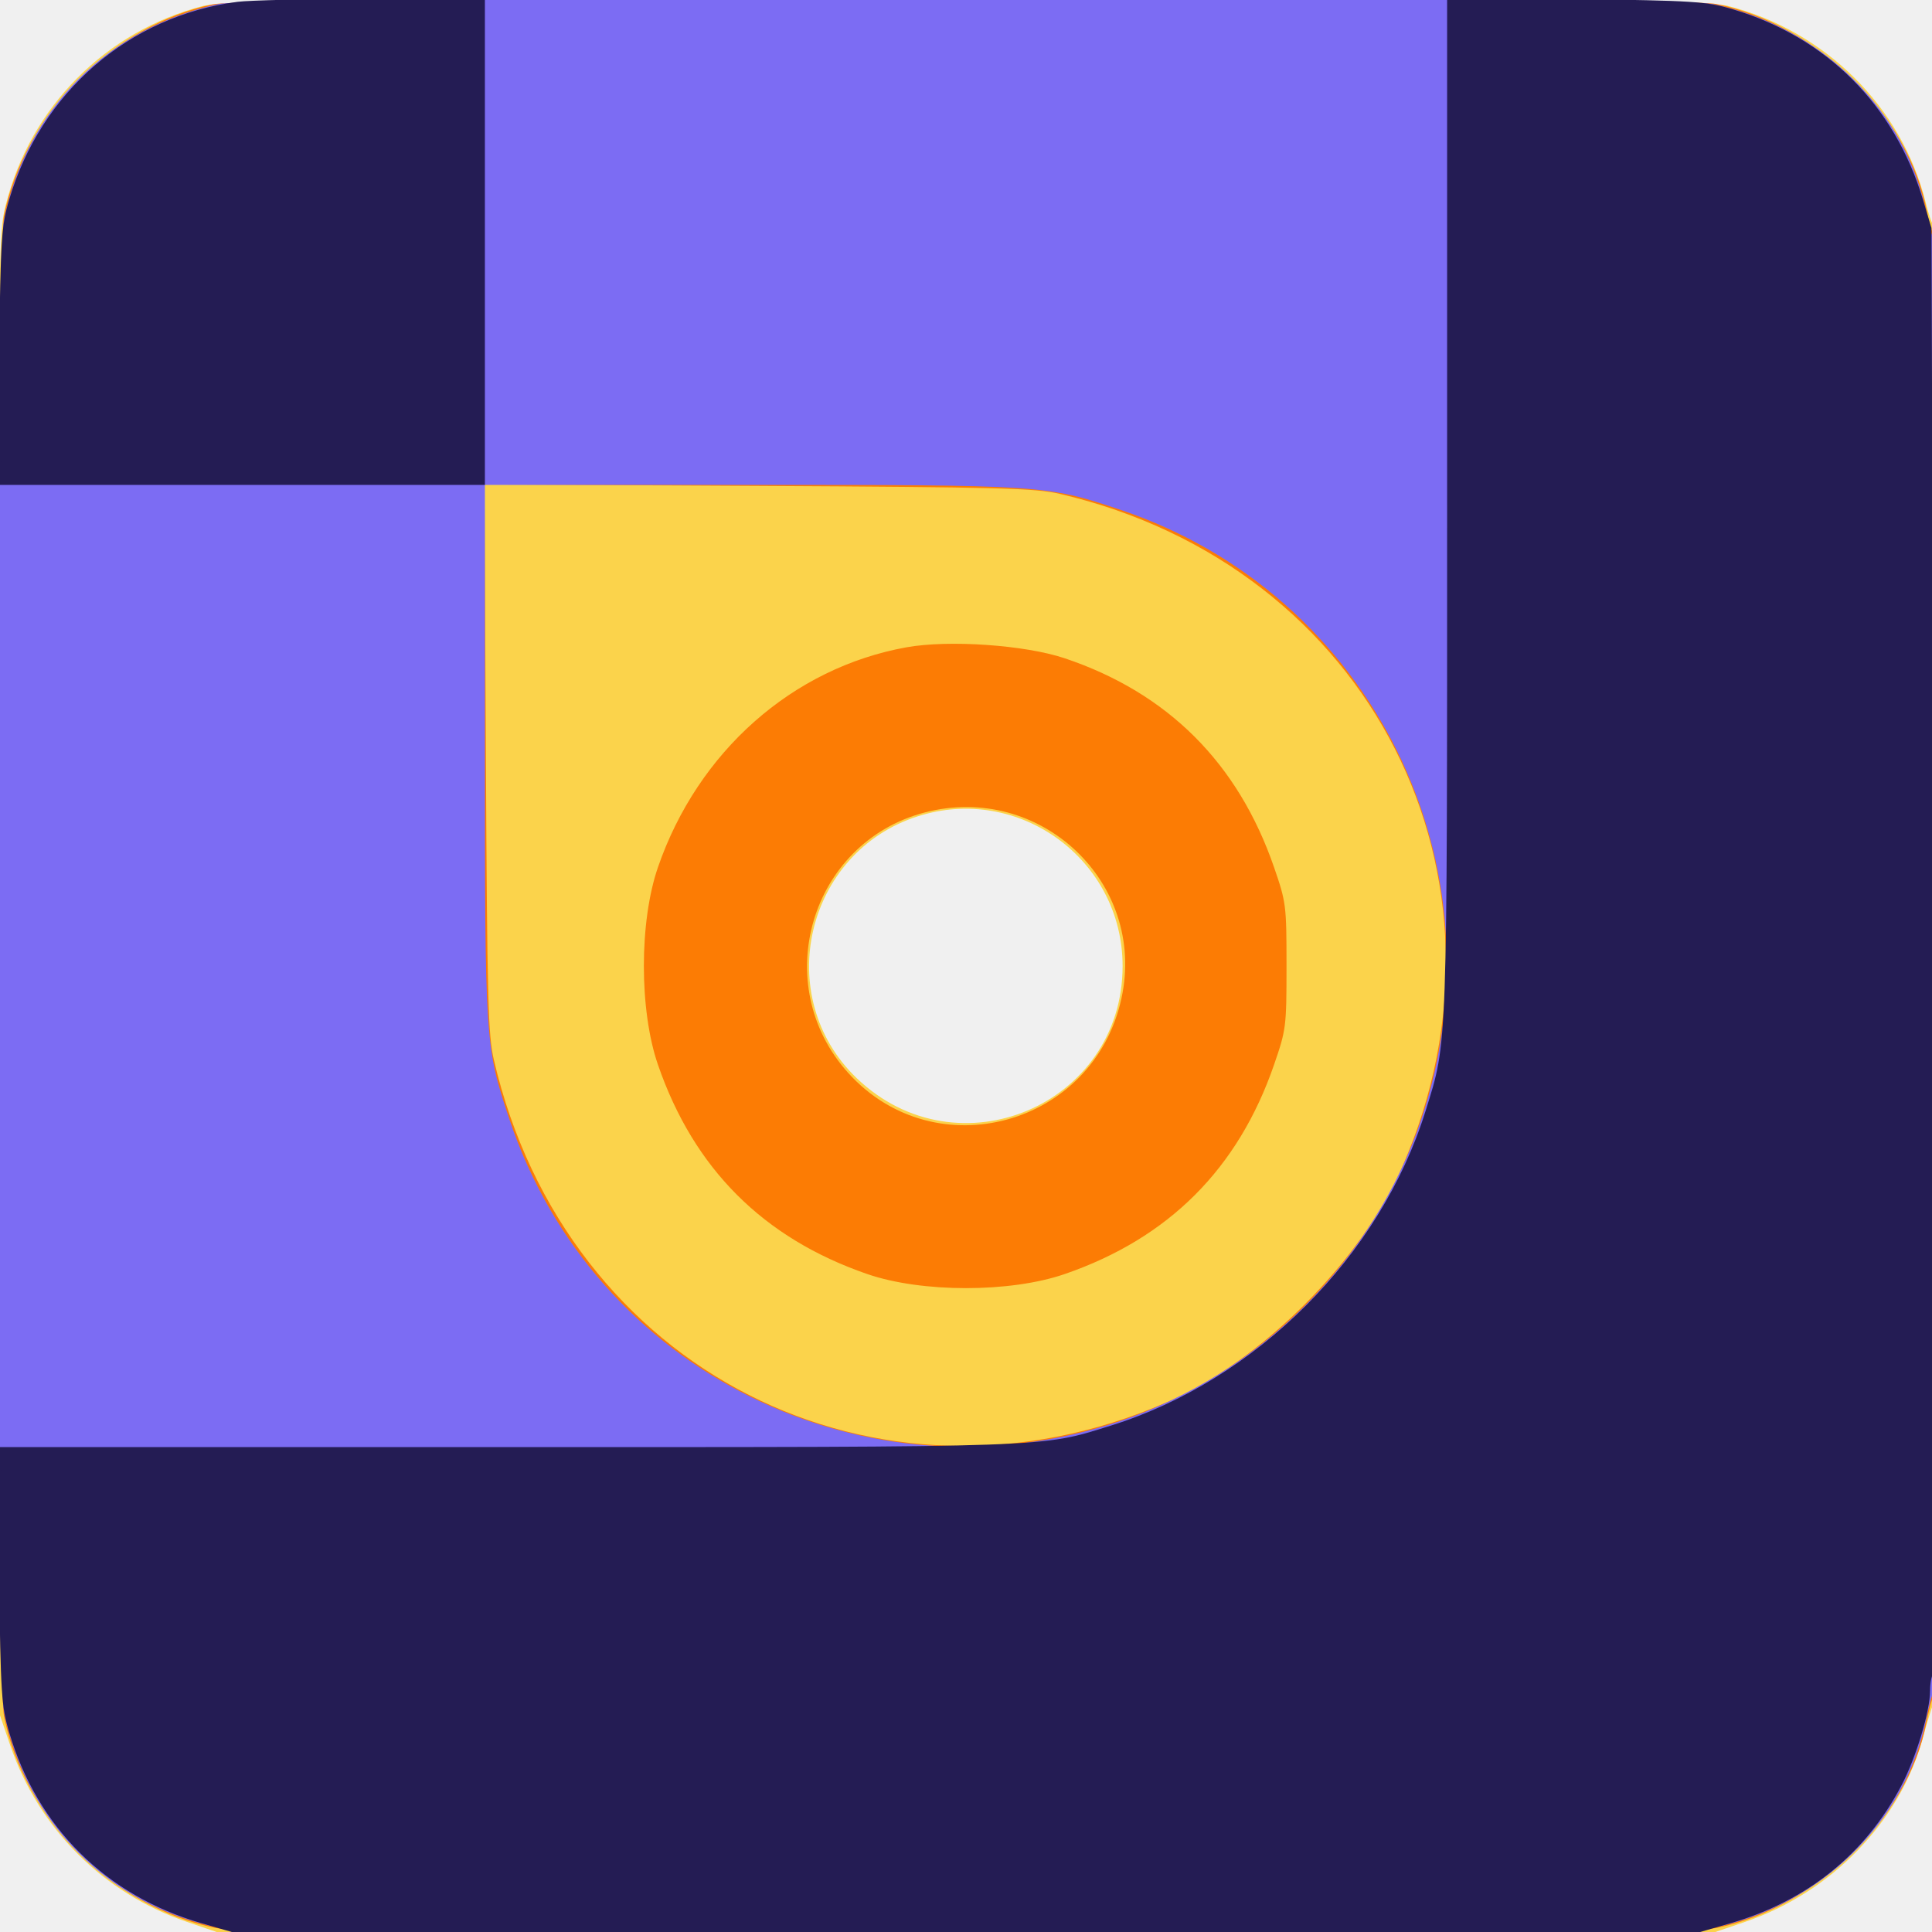
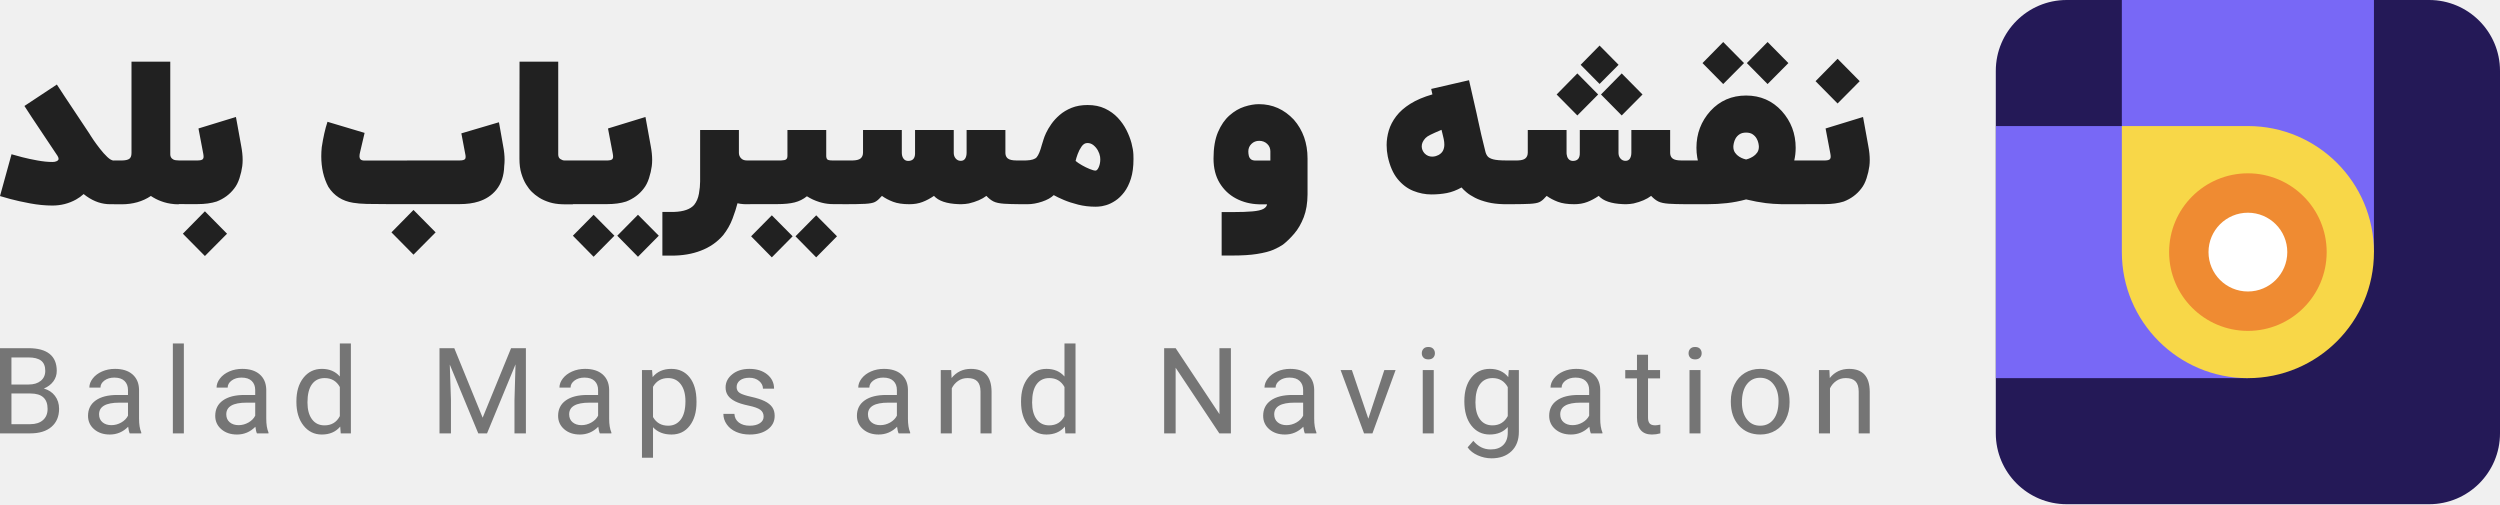
- <svg xmlns="http://www.w3.org/2000/svg" viewBox="0 0 512 512">
-   <path fill="#fbd34b" stroke="#fbd34b" d="M54 2.045C28.293 8.678 8.483 28.664 1.989 54.517 0 62.436-.021 64.956.238 258.517L.5 454.5l2.653 7.778c7.514 22.034 24.535 39.055 46.569 46.569L57.5 511.5h397l7.778-2.653c22.796-7.774 40.816-26.398 46.781-48.347 1.196-4.4 2.572-8.781 3.058-9.736 1.025-2.015 1.232-391.447.208-390.422-.371.371-1.492-2.592-2.49-6.584-6.305-25.209-26.513-45.227-52.245-51.752C445.414-1.082 65.976-1.045 54 2.045M.49 256c0 107.525.117 151.512.26 97.75.143-53.763.143-141.738 0-195.5C.607 104.487.49 148.475.49 256M243 215.875c-30.087 9.668-39.073 48.39-16.296 70.222C253.743 312.015 298 293.332 298 256c0-28.579-27.805-48.864-55-40.125" fill-rule="evenodd" />
-   <path fill="#fc7c04" stroke="#fc7c04" d="M56.5 1.636C30.088 7.193 6.946 30.601 1.56 57.208c-2.369 11.703-2.369 385.881 0 397.584 5.458 26.963 28.685 50.19 55.648 55.648 11.703 2.369 385.881 2.369 397.584 0 26.21-5.306 50.348-28.887 55.215-53.94.641-3.3 1.577-6.781 2.079-7.736 1.126-2.14 1.253-387.092.128-386.396-.432.267-1.35-2.519-2.039-6.191-4.781-25.48-28.888-49.254-55.383-54.617C443.475-.731 67.408-.659 56.5 1.636M.49 256c0 106.425.117 149.963.26 96.75.143-53.212.143-140.287 0-193.5C.607 106.038.49 149.575.49 256m127.779-55.309c.346 64.814.58 73.633 2.132 80.309 19.197 82.586 101.975 124.681 179.055 91.056 25.143-10.968 51.632-37.457 62.6-62.6 33.625-77.08-8.47-159.858-91.056-179.055-6.676-1.552-15.495-1.786-80.309-2.132l-72.81-.388.388 72.81m112.066-28.661c-30.04 5.401-54.986 27.48-65.499 57.97-4.94 14.327-4.94 37.673 0 52 9.452 27.413 27.751 45.712 55.164 55.164 14.327 4.94 37.673 4.94 52 0 27.413-9.452 45.712-27.751 55.164-55.164 3.184-9.236 3.275-9.958 3.275-26s-.091-16.764-3.275-26c-9.469-27.46-27.996-45.958-55.164-55.076-10.432-3.502-30.523-4.897-41.665-2.894m4.614 42.796c-30.721 8.021-41.924 46.175-20.514 69.866 23.32 25.804 65.836 14.155 73.264-20.074 6.716-30.952-21.802-57.872-52.75-49.792" fill-rule="evenodd" />
-   <path fill="#7c6cf3" stroke="#7c6cf3" d="M58 1.56C28.853 7.841 7.514 29.266 1.58 58.208c-2.404 11.726-2.404 383.858 0 395.584 5.959 29.064 27.501 50.6 56.635 56.617 11.685 2.414 383.808 2.424 395.577.011 28.339-5.81 50.753-27.721 56.183-54.92.658-3.3 1.609-6.781 2.111-7.736 1.126-2.139 1.253-385.092.128-384.396-.432.267-1.339-2.434-2.016-6.002-5.243-27.635-27.77-49.915-56.406-55.786C442.828-.668 68.426-.687 58 1.56M.49 256c0 105.875.117 149.188.26 96.25.143-52.937.143-139.562 0-192.5C.607 106.813.49 150.125.49 256M128 198.369c0 78.065.068 79.087 6.559 98.504 22.451 67.158 94.698 102.876 162.285 80.233 37.306-12.499 67.763-42.956 80.262-80.262 22.643-67.587-13.075-139.834-80.233-162.285-19.417-6.491-20.439-6.559-98.504-6.559H128v70.369" fill-rule="evenodd" />
-   <path fill="#241c54" stroke="#241c54" d="M63 .98C34.403 4.711 11.295 24.725 2.921 53.016.876 59.926.672 63.089.254 94.25L-.198 128H128V0L98.25.131C81.887.203 66.025.585 63 .98m321 132.745c0 146.001.142 142.004-5.709 160.775-12.067 38.714-45.077 71.724-83.791 83.791-18.771 5.851-14.774 5.709-160.775 5.709H-.198l.452 33.75c.418 31.161.622 34.324 2.667 41.234 7.394 24.978 25.502 42.939 50.624 50.213L61.5 511.5h389l7.955-2.303c20.131-5.829 35.508-18.208 44.98-36.213 3.845-7.308 7.565-19.609 7.565-25.014 0-1.963.381-3.997.848-4.52.466-.522.546-86.9.177-191.95l-.67-191-2.246-7.484c-7.459-24.857-25.385-42.771-50.125-50.095C452.074.876 448.911.672 417.75.254L384-.198v133.923M.444 414c0 16.775.137 23.637.304 15.25.167-8.387.167-22.113 0-30.5S.444 397.225.444 414" fill-rule="evenodd" />
+ <svg xmlns="http://www.w3.org/2000/svg" xmlns:xlink="http://www.w3.org/1999/xlink" width="238" height="48" viewBox="0 0 238 48">
+   <defs>
+     <path id="prefix__a" d="M6.75 0h34.5C44.978 0 48 3.022 48 6.75v34.5c0 3.728-3.022 6.75-6.75 6.75H6.75C3.022 48 0 44.978 0 41.25V6.75C0 3.022 3.022 0 6.75 0z" />
+     <path id="prefix__c" d="M16.21 1.869V10.7l.007.09c.01.06.028.12.057.18.042.087.12.16.234.218.114.058.285.086.513.086h1.792l.125-.003c.154-.01.263-.037.325-.083.078-.058.118-.148.118-.269 0-.091-.012-.198-.037-.32l-.45-2.369 3.567-1.094c.01.059.06.334.153.834.102.556.219 1.202.35 1.937.09.474.136.912.136 1.313 0 .206-.012.404-.036.592-.048.37-.137.755-.266 1.153s-.298.728-.509.99c-.42.552-.975.962-1.666 1.23-.51.164-1.113.246-1.81.246l-1.793-.001.001.02-.302-.01c-.04-.001-.08-.004-.12-.007l-.028-.002c-.444-.038-.86-.132-1.252-.283-.342-.127-.66-.291-.955-.492-.786.529-1.717.793-2.792.793h-.711v-.009h-.423l-.234-.01c-.775-.057-1.522-.376-2.243-.956-.216.2-.456.374-.72.52-.69.382-1.441.574-2.252.574-.678 0-1.385-.069-2.12-.205-.736-.137-1.368-.277-1.896-.42-.529-.142-.853-.235-.973-.278l1.099-3.983.123.038c.221.067.52.148.894.245.45.115.937.22 1.46.314.522.094.993.141 1.413.141.156 0 .282-.021.378-.064.097-.042.16-.09.19-.145.012-.025.018-.052.018-.082 0-.055-.014-.113-.04-.174-.028-.06-.05-.106-.068-.136l-.01-.01C4.306 9.09 3.494 7.875 3.022 7.16c-.47-.714-.704-1.071-.697-1.071l3.088-2.042c.037.063.267.414.694 1.062.462.702 1.264 1.907 2.404 3.614.043.061.082.125.118.192.03.054.127.202.292.442.165.24.363.509.595.806.23.298.465.56.702.784.237.225.443.338.617.338l.027-.001v-.009h.711l.155-.003c.247-.014.434-.06.561-.138.154-.094.23-.287.23-.579V1.87h3.692zm158.728 3.983l2.107-2.124-2.107-2.133-2.098 2.133 2.098 2.124zm-10.888-1.85l1.981-1.997L164.05 0l-1.972 2.005 1.972 1.997zm4.224 0l1.981-1.997L168.274 0 166.3 2.005l1.973 1.997zm-2.045 7.182c-.042-.006-.126-.03-.252-.073-.126-.042-.262-.109-.41-.2-.147-.091-.276-.214-.387-.37-.11-.154-.166-.347-.166-.578 0-.073.015-.184.045-.333.03-.149.087-.3.17-.451.085-.152.208-.283.37-.392.162-.11.372-.164.63-.164.259 0 .467.055.626.164.16.11.282.24.37.392.087.152.145.302.175.451.03.149.045.26.045.333 0 .225-.055.415-.166.57-.111.155-.242.278-.392.369-.15.09-.287.16-.41.205-.123.045-.206.071-.248.077zm-13.95-7.192l1.81-1.823-1.81-1.832-1.8 1.832 1.8 1.823zm-2.116 3l1.981-1.997-1.981-2.005-1.972 2.005 1.972 1.996zm4.224 0l1.981-1.997-1.981-2.005-1.973 2.005 1.973 1.996zm-18.048 3.919c-.126 0-.252-.024-.378-.073-.126-.049-.243-.13-.351-.246-.175-.2-.262-.423-.262-.666 0-.267.12-.528.36-.783.09-.098.245-.201.464-.31.22-.11.572-.268 1.059-.474.024.103.05.21.08.319.049.182.092.367.131.556.04.188.059.367.059.537 0 .201-.04.386-.122.556-.08.17-.223.313-.428.429-.066.036-.153.071-.26.105-.109.033-.226.05-.352.05zm-19.056 9.416c.966 0 1.753-.049 2.36-.146.696-.11 1.232-.248 1.607-.415.375-.167.67-.326.887-.478.366-.286.728-.638 1.085-1.058.357-.419.655-.934.892-1.545.237-.61.358-1.338.364-2.183v-3.409c0-1.47-.435-2.704-1.305-3.7-.925-.985-2.033-1.477-3.324-1.477-.426 0-.888.08-1.386.241-.499.161-.97.438-1.414.83-.445.392-.81.92-1.095 1.586-.285.665-.427 1.505-.427 2.52 0 .912.195 1.688.585 2.33.39.64.911 1.132 1.563 1.476.65.343 1.376.527 2.174.551h.775c-.024.176-.141.322-.351.438-.21.115-.559.194-1.045.237-.486.042-1.099.064-1.837.064h-1.09v4.138h.982zm3.656-9.042h-1.396c-.204 0-.355-.041-.455-.123-.099-.083-.165-.19-.198-.324s-.05-.277-.05-.428c0-.28.1-.517.298-.711.198-.195.444-.292.738-.292.3 0 .553.096.757.287.204.191.306.43.306.716v.875zm-16.652.957c-.114 0-.295-.05-.544-.15-.25-.101-.499-.223-.748-.365-.25-.143-.449-.278-.599-.406.036-.17.102-.387.198-.652.096-.264.22-.506.374-.724.153-.22.338-.329.554-.329.216 0 .41.07.58.21.172.14.311.309.42.506.108.198.177.394.207.588.012.085.018.17.018.255 0 .243-.04.467-.117.67-.078.204-.166.33-.262.378-.018.013-.045.019-.08.019zM73.478 20.5l1.982-2.005-1.982-1.997-1.972 1.997 1.972 2.005zm4.224 0l1.981-2.005-1.98-1.997-1.973 1.997 1.972 2.005zm19.48-5.059c-.695-.006-1.224-.02-1.59-.045-.441-.03-.776-.102-1.004-.215-.228-.112-.456-.29-.684-.533-.415.316-.97.556-1.666.72-.223.043-.46.067-.712.073h-.036l-.263-.006c-1.112-.045-1.883-.307-2.313-.787-.366.25-.732.444-1.098.583-.367.14-.778.21-1.234.21-.636 0-1.157-.077-1.563-.232-.405-.155-.758-.342-1.058-.56l-.153.154c-.168.194-.342.337-.522.428-.18.092-.49.15-.928.174-.438.024-1.159.036-2.161.036l-.001-.01-.873.001-.272-.008c-.36-.021-.71-.086-1.052-.193-.426-.133-.82-.316-1.18-.546-.348.28-.736.474-1.166.583-.429.11-.983.164-1.661.164l-2.567-.001v.01h-.414l-.206-.006c-.203-.011-.402-.04-.596-.085-.102.413-.26.902-.472 1.467-.214.566-.512 1.091-.897 1.577-.57.663-1.284 1.155-2.143 1.477-.81.31-1.726.465-2.747.465h-.891v-4.157h.891l.23-.004c.898-.031 1.53-.252 1.896-.661.234-.292.388-.65.463-1.076.076-.425.113-.814.113-1.166V8.377h3.692v2.178l.008.11c.02.145.083.275.186.392.13.146.317.218.563.218h3.152l.139-.002c.216-.01.362-.04.437-.093.09-.064.135-.178.135-.342V8.377h3.693v2.46l.006.107c.012.099.043.174.093.227.066.07.231.104.495.104h1.855l.16-.003c.306-.016.526-.079.66-.188.156-.128.234-.316.234-.565V8.377h3.692v2.16l.007.13c.016.168.065.31.147.426.102.146.249.222.44.228.428 0 .65-.223.667-.668V8.377h3.684v2.16l.007.13c.02.168.08.31.182.426.126.146.285.219.477.219s.333-.073.423-.219c.09-.146.135-.331.135-.556v-2.16h3.693v2.16l.006.12c.023.19.1.335.232.436.16.122.431.182.816.182h.774l.19-.003c.487-.02.808-.123.963-.306.174-.207.339-.605.495-1.195.048-.145.1-.31.153-.492.042-.152.123-.358.243-.62.12-.26.287-.543.5-.847.213-.304.477-.593.793-.866.315-.274.693-.5 1.134-.68.442-.179.95-.268 1.527-.268.63 0 1.183.112 1.657.337.474.225.88.517 1.216.875.336.359.61.75.824 1.171.213.423.374.837.482 1.245.108.407.168.768.18 1.084.006.146.009.289.009.429 0 .735-.083 1.36-.248 1.877-.165.517-.378.945-.64 1.286-.26.34-.541.609-.841.806-.3.198-.593.34-.878.424-.286.085-.533.13-.743.137-.078.006-.163.01-.253.01-.588 0-1.142-.066-1.661-.197-.52-.13-.979-.28-1.378-.451-.4-.17-.716-.322-.95-.456-.252.25-.622.456-1.108.62-.486.164-.952.246-1.396.246h-.63zm-40.67 5.004l1.98-2.005-1.98-1.996-1.973 1.996 1.973 2.005zm4.223 0l1.982-2.005-1.982-1.996-1.972 1.996 1.972 2.005zm-2.936-9.17l.125-.003c.155-.01.263-.037.326-.083.078-.058.117-.148.117-.269 0-.091-.012-.198-.036-.32l-.45-2.369 3.566-1.094c.01.059.06.334.153.834.102.556.219 1.202.351 1.937.09.474.135.912.135 1.313 0 .206-.012.404-.036.592-.048.37-.136.755-.266 1.153-.129.398-.298.728-.508.99-.42.552-.976.962-1.666 1.23-.51.164-1.114.246-1.81.246l-3.261-.001v.02h-.801l-.26-.006c-.421-.017-.799-.076-1.132-.177-.399-.122-.74-.274-1.022-.456-.282-.182-.513-.364-.693-.547-.186-.182-.368-.416-.545-.702-.177-.285-.327-.63-.45-1.034-.124-.404-.185-.874-.185-1.409V8.65l.001-1.728.003-1.74c.002-.698.004-1.304.004-1.817l.001-1.496h3.683v8.823l.006.101c.02.16.086.277.201.35.139.088.262.132.37.132h4.08zM43.75 15.432c.697 0 1.3-.082 1.81-.246.697-.219 1.258-.59 1.685-1.112.48-.59.732-1.343.756-2.26.024-.195.036-.396.036-.602 0-.401-.045-.836-.135-1.304-.126-.735-.24-1.382-.342-1.941l-.063-.328-3.576 1.057.36 1.905c.03.128.046.234.046.319 0 .079-.012.143-.036.191-.054.11-.235.164-.54.164h-1.766l-7.268.01c-.192 0-.322-.037-.391-.11-.07-.073-.104-.164-.104-.273v-.028c0-.121.021-.258.063-.41.108-.48.207-.902.297-1.267.072-.316.114-.495.126-.538V8.65L31.17 7.593v.018c-.006.012-.009.024-.009.037-.21.632-.387 1.422-.531 2.37-.03.291-.045.574-.045.847 0 1.106.225 2.082.675 2.926.54.845 1.327 1.35 2.36 1.513.36.061.795.098 1.306.11.51.012 1.176.018 1.999.018h6.826zm-4.386 4.813l2.108-2.124-2.108-2.133-2.098 2.133 2.098 2.124zm-19.857-4.13l2.107 2.134-2.107 2.123-2.099-2.123 2.099-2.133zm124.883-4.84l.16-.003c.306-.016.526-.079.66-.188.156-.128.234-.316.234-.565V8.377h3.692v2.16l.006.13c.017.168.066.31.147.426.103.146.25.222.442.228.462 0 .684-.261.666-.784v-2.16h3.684v2.16l.007.13c.02.168.08.31.182.426.126.146.285.219.477.219s.333-.073.423-.219c.09-.146.135-.331.135-.556v-2.16h3.693v2.16l.006.12c.022.19.1.335.232.436.16.122.431.182.815.182h1.585l-.059-.29c-.05-.294-.076-.598-.076-.913 0-1.349.442-2.516 1.324-3.5.9-.984 2.036-1.477 3.404-1.477 1.363 0 2.495.493 3.396 1.477.882.984 1.323 2.151 1.323 3.5 0 .42-.045.82-.135 1.203h2.9l.125-.003c.155-.01.263-.037.326-.083.078-.058.117-.148.117-.269 0-.091-.012-.198-.036-.32l-.45-2.369 3.566-1.094c.01.059.06.334.153.834.102.556.219 1.202.35 1.937.091.474.136.912.136 1.313 0 .206-.012.404-.036.592-.048.37-.137.755-.266 1.153s-.298.728-.509.99c-.42.552-.975.962-1.666 1.23-.51.164-1.113.246-1.81.246l-1.801-.001v.01h-1.945l-.397-.004c-.52-.011-1.007-.045-1.458-.1-.565-.07-1.192-.188-1.883-.352-.6.164-1.205.281-1.814.351-.61.07-1.254.105-1.932.105h-1.972c-.717-.005-1.262-.02-1.635-.045-.441-.03-.776-.102-1.004-.215-.228-.112-.456-.29-.684-.533-.415.316-.97.556-1.667.72-.222.043-.459.067-.711.073h-.036l-.263-.006c-1.112-.045-1.883-.307-2.313-.787-.366.25-.732.444-1.098.583-.367.14-.778.21-1.234.21-.637 0-1.157-.077-1.563-.232-.405-.155-.758-.342-1.058-.56l-.153.154c-.168.194-.342.337-.522.428-.18.092-.49.15-.928.174-.37.02-.94.032-1.71.035l-.001.001h-.531l-.329-.005c-.535-.016-1.006-.074-1.414-.173-.49-.118-.902-.264-1.238-.437-.336-.173-.608-.348-.815-.524-.207-.177-.362-.328-.464-.456-.474.267-.943.445-1.405.533-.462.088-.952.132-1.468.132-.582 0-1.157-.114-1.725-.341-.567-.228-1.065-.607-1.495-1.135-.429-.529-.74-1.243-.932-2.142-.072-.353-.108-.714-.108-1.085 0-.456.07-.918.207-1.386.139-.468.373-.919.703-1.353.33-.435.777-.83 1.342-1.185.564-.356 1.267-.655 2.107-.898l-.117-.52 3.602-.83.09.39c.265 1.146.478 2.083.64 2.81l.117.547c.114.541.222 1.029.324 1.463.102.435.225.94.37 1.518.041.2.113.368.215.501.103.134.287.236.554.306.268.07.68.104 1.239.104h.99z" />
+   </defs>
+   <g fill="none" fill-rule="evenodd">
+     <g transform="translate(190)">
+       <mask id="prefix__b" fill="#fff">
+         <use xlink:href="#prefix__a" />
+       </mask>
+       <use fill="#241957" xlink:href="#prefix__a" />
+       <path fill="#7868F6" d="M36 0L36 24 24.004 24 24.004 36 0 36 0 12 11.999 12 12 0z" mask="url(#prefix__b)" />
+       <path fill="#F8D748" d="M24 36c6.627 0 12-5.373 12-12s-5.373-12-12-12H12v12c0 6.627 5.373 12 12 12z" mask="url(#prefix__b)" />
+       <circle cx="24" cy="24" r="7.5" fill="#EF8B32" mask="url(#prefix__b)" />
+       <circle cx="24" cy="24" r="3.75" fill="#FFF" mask="url(#prefix__b)" />
+     </g>
+     <g transform="translate(0 4)">
+       <path fill="#757575" d="M2.865 37.258c.878 0 1.557-.208 2.038-.625.481-.417.722-.988.722-1.714 0-.477-.13-.887-.389-1.23-.259-.342-.612-.575-1.06-.7.38-.159.68-.384.899-.677.218-.292.328-.626.328-1.003 0-.716-.227-1.255-.68-1.618-.453-.363-1.127-.545-2.022-.545H0v8.112h2.865zm-.132-4.652H1.089v-2.578h1.612c.54 0 .942.1 1.208.303.266.202.4.527.4.973 0 .4-.143.718-.429.951-.285.234-.668.35-1.147.35zm.153 3.775H1.09v-2.92h1.818c1.082 0 1.623.49 1.623 1.468 0 .453-.147.808-.441 1.066-.294.258-.695.386-1.203.386zm7.565.986c.677 0 1.26-.247 1.75-.742.039.304.088.515.148.633h1.1v-.088c-.142-.329-.212-.77-.212-1.323v-2.775c-.018-.608-.227-1.086-.627-1.434-.4-.347-.954-.521-1.662-.521-.448 0-.858.082-1.232.246-.373.165-.669.387-.885.667-.217.28-.325.57-.325.871h1.057c0-.263.126-.487.378-.674.252-.187.566-.28.943-.28.427 0 .75.107.97.321.22.215.33.502.33.861v.472H11.16c-.88 0-1.564.174-2.05.522-.487.347-.73.835-.73 1.465 0 .515.194.94.581 1.276.388.335.885.503 1.491.503zm.153-.892c-.345 0-.627-.092-.846-.275-.218-.183-.327-.436-.327-.757 0-.74.643-1.11 1.93-1.11h.824v1.24c-.134.265-.348.482-.642.65-.295.168-.607.252-.939.252zm6.899.783V28.7h-1.047v8.558h1.047zm5.059.109c.677 0 1.26-.247 1.75-.742.038.304.088.515.148.633h1.1v-.088c-.142-.329-.212-.77-.212-1.323v-2.775c-.018-.608-.227-1.086-.627-1.434-.4-.347-.954-.521-1.662-.521-.448 0-.858.082-1.232.246-.373.165-.669.387-.885.667-.217.28-.325.57-.325.871h1.057c0-.263.126-.487.378-.674.252-.187.566-.28.943-.28.427 0 .75.107.97.321.22.215.33.502.33.861v.472H23.27c-.88 0-1.564.174-2.05.522-.487.347-.73.835-.73 1.465 0 .515.193.94.581 1.276.388.335.885.503 1.49.503zm.153-.892c-.345 0-.627-.092-.846-.275-.218-.183-.327-.436-.327-.757 0-.74.643-1.11 1.93-1.11h.824v1.24c-.134.265-.348.482-.642.65-.295.168-.608.252-.939.252zm7.92.892c.746 0 1.331-.253 1.754-.757l.048.648h.967V28.7h-1.052v3.143c-.42-.484-.988-.726-1.707-.726-.723 0-1.308.282-1.755.845-.448.564-.672 1.307-.672 2.23v.078c0 .924.225 1.67.674 2.241.45.57 1.03.856 1.742.856zm.258-.872c-.507 0-.905-.193-1.192-.58-.287-.388-.43-.922-.43-1.603 0-.768.143-1.346.43-1.735.287-.389.688-.584 1.203-.584.652 0 1.134.284 1.448.851v2.77c-.307.588-.793.881-1.459.881zm12.037.763v-3.159l-.111-3.392 2.712 6.55h.835l2.712-6.57-.1 3.412v3.159h1.088v-8.112h-1.411l-2.707 6.618-2.7-6.618H41.84v8.112h1.089zm12.275.109c.676 0 1.26-.247 1.75-.742.038.304.088.515.148.633h1.1v-.088c-.142-.329-.212-.77-.212-1.323v-2.775c-.018-.608-.227-1.086-.627-1.434-.4-.347-.954-.521-1.662-.521-.448 0-.858.082-1.232.246-.374.165-.669.387-.886.667-.216.28-.325.57-.325.871h1.058c0-.263.126-.487.378-.674.252-.187.566-.28.943-.28.427 0 .75.107.97.321.22.215.33.502.33.861v.472h-1.025c-.88 0-1.565.174-2.051.522-.486.347-.73.835-.73 1.465 0 .515.194.94.582 1.276.388.335.885.503 1.49.503zm.153-.892c-.345 0-.627-.092-.846-.275-.218-.183-.328-.436-.328-.757 0-.74.644-1.11 1.93-1.11h.825v1.24c-.134.265-.348.482-.643.65-.294.168-.607.252-.938.252zm6.809 3.101v-2.904c.43.463 1.017.695 1.76.695.73 0 1.308-.28 1.737-.84.428-.56.642-1.299.642-2.215v-.099c0-.971-.215-1.73-.645-2.277-.43-.546-1.013-.819-1.75-.819-.761 0-1.355.261-1.781.783l-.053-.669h-.962v8.345h1.052zm1.443-3.05c-.649 0-1.13-.274-1.443-.824v-2.879c.317-.553.794-.83 1.432-.83.515 0 .92.198 1.214.592.294.394.441.93.441 1.608 0 .774-.148 1.357-.444 1.747-.296.391-.696.587-1.2.587zm7.77.84c.702 0 1.272-.162 1.71-.487.44-.325.659-.755.659-1.291 0-.325-.078-.6-.235-.825-.157-.225-.398-.417-.724-.576-.326-.159-.752-.296-1.277-.412-.525-.116-.887-.237-1.086-.363-.2-.126-.3-.314-.3-.563 0-.263.108-.476.323-.64.215-.165.513-.247.894-.247.373 0 .682.103.925.309.243.206.365.449.365.729h1.057c0-.55-.217-1.001-.65-1.354-.434-.353-1-.529-1.697-.529-.663 0-1.206.171-1.631.513-.425.343-.637.761-.637 1.256 0 .297.075.553.225.767.15.215.38.4.692.558.312.157.734.291 1.266.402.532.11.905.243 1.118.396.213.154.32.371.32.651 0 .263-.12.473-.36.63-.239.158-.558.237-.956.237-.434 0-.782-.102-1.044-.304-.263-.202-.403-.476-.42-.822h-1.052c0 .356.106.688.32.996.213.308.509.546.887.716.38.17.815.254 1.309.254zm12.27 0c.677 0 1.26-.246 1.75-.74.039.303.088.514.148.632h1.1v-.088c-.141-.329-.212-.77-.212-1.323v-2.775c-.017-.608-.226-1.086-.626-1.434-.4-.347-.954-.521-1.663-.521-.447 0-.858.082-1.232.246-.373.165-.668.387-.885.667-.217.28-.325.57-.325.871h1.057c0-.263.126-.487.378-.674.252-.187.567-.28.944-.28.426 0 .75.107.97.321.22.215.33.502.33.861v.472H84.36c-.881 0-1.565.174-2.051.522-.487.347-.73.835-.73 1.465 0 .515.194.94.582 1.276.387.335.884.503 1.49.503zm.154-.891c-.346 0-.628-.092-.846-.275-.219-.183-.328-.436-.328-.757 0-.74.643-1.11 1.93-1.11h.824v1.24c-.134.265-.348.482-.642.65-.294.168-.607.252-.938.252zm6.808.783v-4.295c.145-.29.346-.524.603-.702.257-.178.557-.268.899-.268.419 0 .728.104.927.312.2.207.3.529.304.964v3.989h1.052v-3.983c-.014-1.439-.67-2.158-1.966-2.158-.758 0-1.371.29-1.84.871l-.037-.757h-.994v6.027h1.052zm9.008.109c.747 0 1.332-.253 1.755-.757l.048.648h.967V28.7h-1.052v3.143c-.42-.484-.988-.726-1.707-.726-.723 0-1.308.282-1.755.845-.448.564-.672 1.307-.672 2.23v.078c0 .924.225 1.67.674 2.241.45.57 1.03.856 1.742.856zm.26-.872c-.508 0-.906-.193-1.193-.58-.287-.388-.43-.922-.43-1.603 0-.768.143-1.346.43-1.735.287-.389.688-.584 1.203-.584.652 0 1.135.284 1.448.851v2.77c-.306.588-.793.881-1.459.881zm12.041.763v-6.25l4.16 6.25h1.1v-8.112h-1.089v6.281l-4.17-6.281h-1.095v8.112h1.094zm10.404.109c.676 0 1.26-.247 1.75-.742.038.304.088.515.148.633h1.1v-.088c-.142-.329-.212-.77-.212-1.323v-2.775c-.018-.608-.227-1.086-.627-1.434-.4-.347-.954-.521-1.662-.521-.448 0-.858.082-1.232.246-.374.165-.669.387-.885.667-.217.28-.326.57-.326.871h1.058c0-.263.126-.487.378-.674.252-.187.566-.28.943-.28.427 0 .75.107.97.321.22.215.33.502.33.861v.472h-1.025c-.88 0-1.565.174-2.05.522-.487.347-.73.835-.73 1.465 0 .515.193.94.581 1.276.388.335.885.503 1.49.503zm.153-.892c-.345 0-.627-.092-.846-.275-.218-.183-.327-.436-.327-.757 0-.74.643-1.11 1.929-1.11h.825v1.24c-.134.265-.348.482-.643.65-.294.168-.607.252-.938.252zm8.178.783l2.204-6.027h-1.073l-1.522 4.626-1.565-4.626h-1.073l2.23 6.027h.799zm5.323-7.044c.205 0 .36-.055.465-.165.106-.111.16-.251.16-.42 0-.167-.054-.307-.16-.423-.105-.116-.26-.174-.465-.174-.204 0-.36.058-.465.174-.106.116-.159.256-.159.422 0 .17.053.31.16.42.105.111.26.166.464.166zm.513 7.044V31.23h-1.047v6.027h1.047zm5.498 2.375c.793 0 1.425-.224 1.898-.674.472-.45.708-1.065.708-1.846V31.23h-.962l-.048.67c-.42-.523-1.004-.784-1.755-.784-.733 0-1.32.277-1.763.832-.442.555-.663 1.303-.663 2.244 0 .982.223 1.756.669 2.323.445.567 1.028.85 1.747.85.726 0 1.298-.236 1.718-.71v.519c0 .512-.143.908-.429 1.19-.285.282-.683.423-1.194.423-.652 0-1.204-.273-1.655-.82l-.544.623c.225.321.55.576.972.762.423.187.857.28 1.3.28zm.09-3.138c-.511 0-.909-.194-1.192-.583-.284-.389-.426-.922-.426-1.6 0-.768.144-1.346.43-1.735.288-.389.687-.584 1.198-.584.645 0 1.128.287 1.449.861v2.755c-.31.59-.797.886-1.46.886zm7.474.872c.677 0 1.26-.247 1.75-.742.039.304.088.515.148.633h1.1v-.088c-.141-.329-.212-.77-.212-1.323v-2.775c-.017-.608-.226-1.086-.626-1.434-.4-.347-.954-.521-1.663-.521-.447 0-.858.082-1.231.246-.374.165-.669.387-.886.667-.217.28-.325.57-.325.871h1.057c0-.263.126-.487.378-.674.252-.187.567-.28.944-.28.426 0 .75.107.97.321.22.215.33.502.33.861v.472h-1.025c-.881 0-1.565.174-2.051.522-.487.347-.73.835-.73 1.465 0 .515.194.94.582 1.276.387.335.884.503 1.49.503zm.154-.892c-.346 0-.628-.092-.846-.275-.219-.183-.328-.436-.328-.757 0-.74.643-1.11 1.93-1.11h.824v1.24c-.134.265-.348.482-.642.65-.294.168-.607.252-.938.252zm7.554.892c.26 0 .529-.037.803-.11v-.834c-.211.045-.377.067-.497.067-.246 0-.42-.06-.523-.181-.102-.121-.153-.303-.153-.545v-3.74h1.147v-.793h-1.147v-1.463h-1.052v1.463h-1.116v.794h1.116v3.74c0 .51.12.906.36 1.184.239.279.593.418 1.062.418zm4.113-7.153c.204 0 .36-.055.465-.165.106-.111.158-.251.158-.42 0-.167-.052-.307-.158-.423-.106-.116-.261-.174-.465-.174-.205 0-.36.058-.466.174-.105.116-.158.256-.158.422 0 .17.053.31.158.42.106.111.261.166.466.166zm.512 7.044V31.23h-1.046v6.027h1.046zm5.683.109c.553 0 1.043-.13 1.47-.39.426-.259.754-.622.983-1.088.23-.467.344-.993.344-1.577v-.073c0-.944-.259-1.7-.775-2.269-.516-.569-1.194-.853-2.032-.853-.54 0-1.02.128-1.444.384-.422.256-.752.62-.988 1.092-.236.472-.354 1.003-.354 1.594v.073c0 .937.258 1.69.774 2.256.516.567 1.19.85 2.022.85zm0-.84c-.528 0-.95-.203-1.266-.607-.315-.405-.473-.94-.473-1.608 0-.754.159-1.334.476-1.74.317-.406.735-.61 1.253-.61.532 0 .957.206 1.276.618.32.411.479.947.479 1.607 0 .74-.157 1.315-.47 1.725-.315.41-.74.615-1.275.615zm6.645.73v-4.294c.145-.29.345-.524.603-.702.257-.178.556-.268.898-.268.42 0 .729.104.928.312.2.207.3.529.304.964v3.989H178v-3.983c-.014-1.439-.67-2.158-1.966-2.158-.758 0-1.371.29-1.84.871l-.037-.757h-.994v6.027h1.052z" />
+       <use fill="#212121" xlink:href="#prefix__c" />
+     </g>
+   </g>
</svg>
